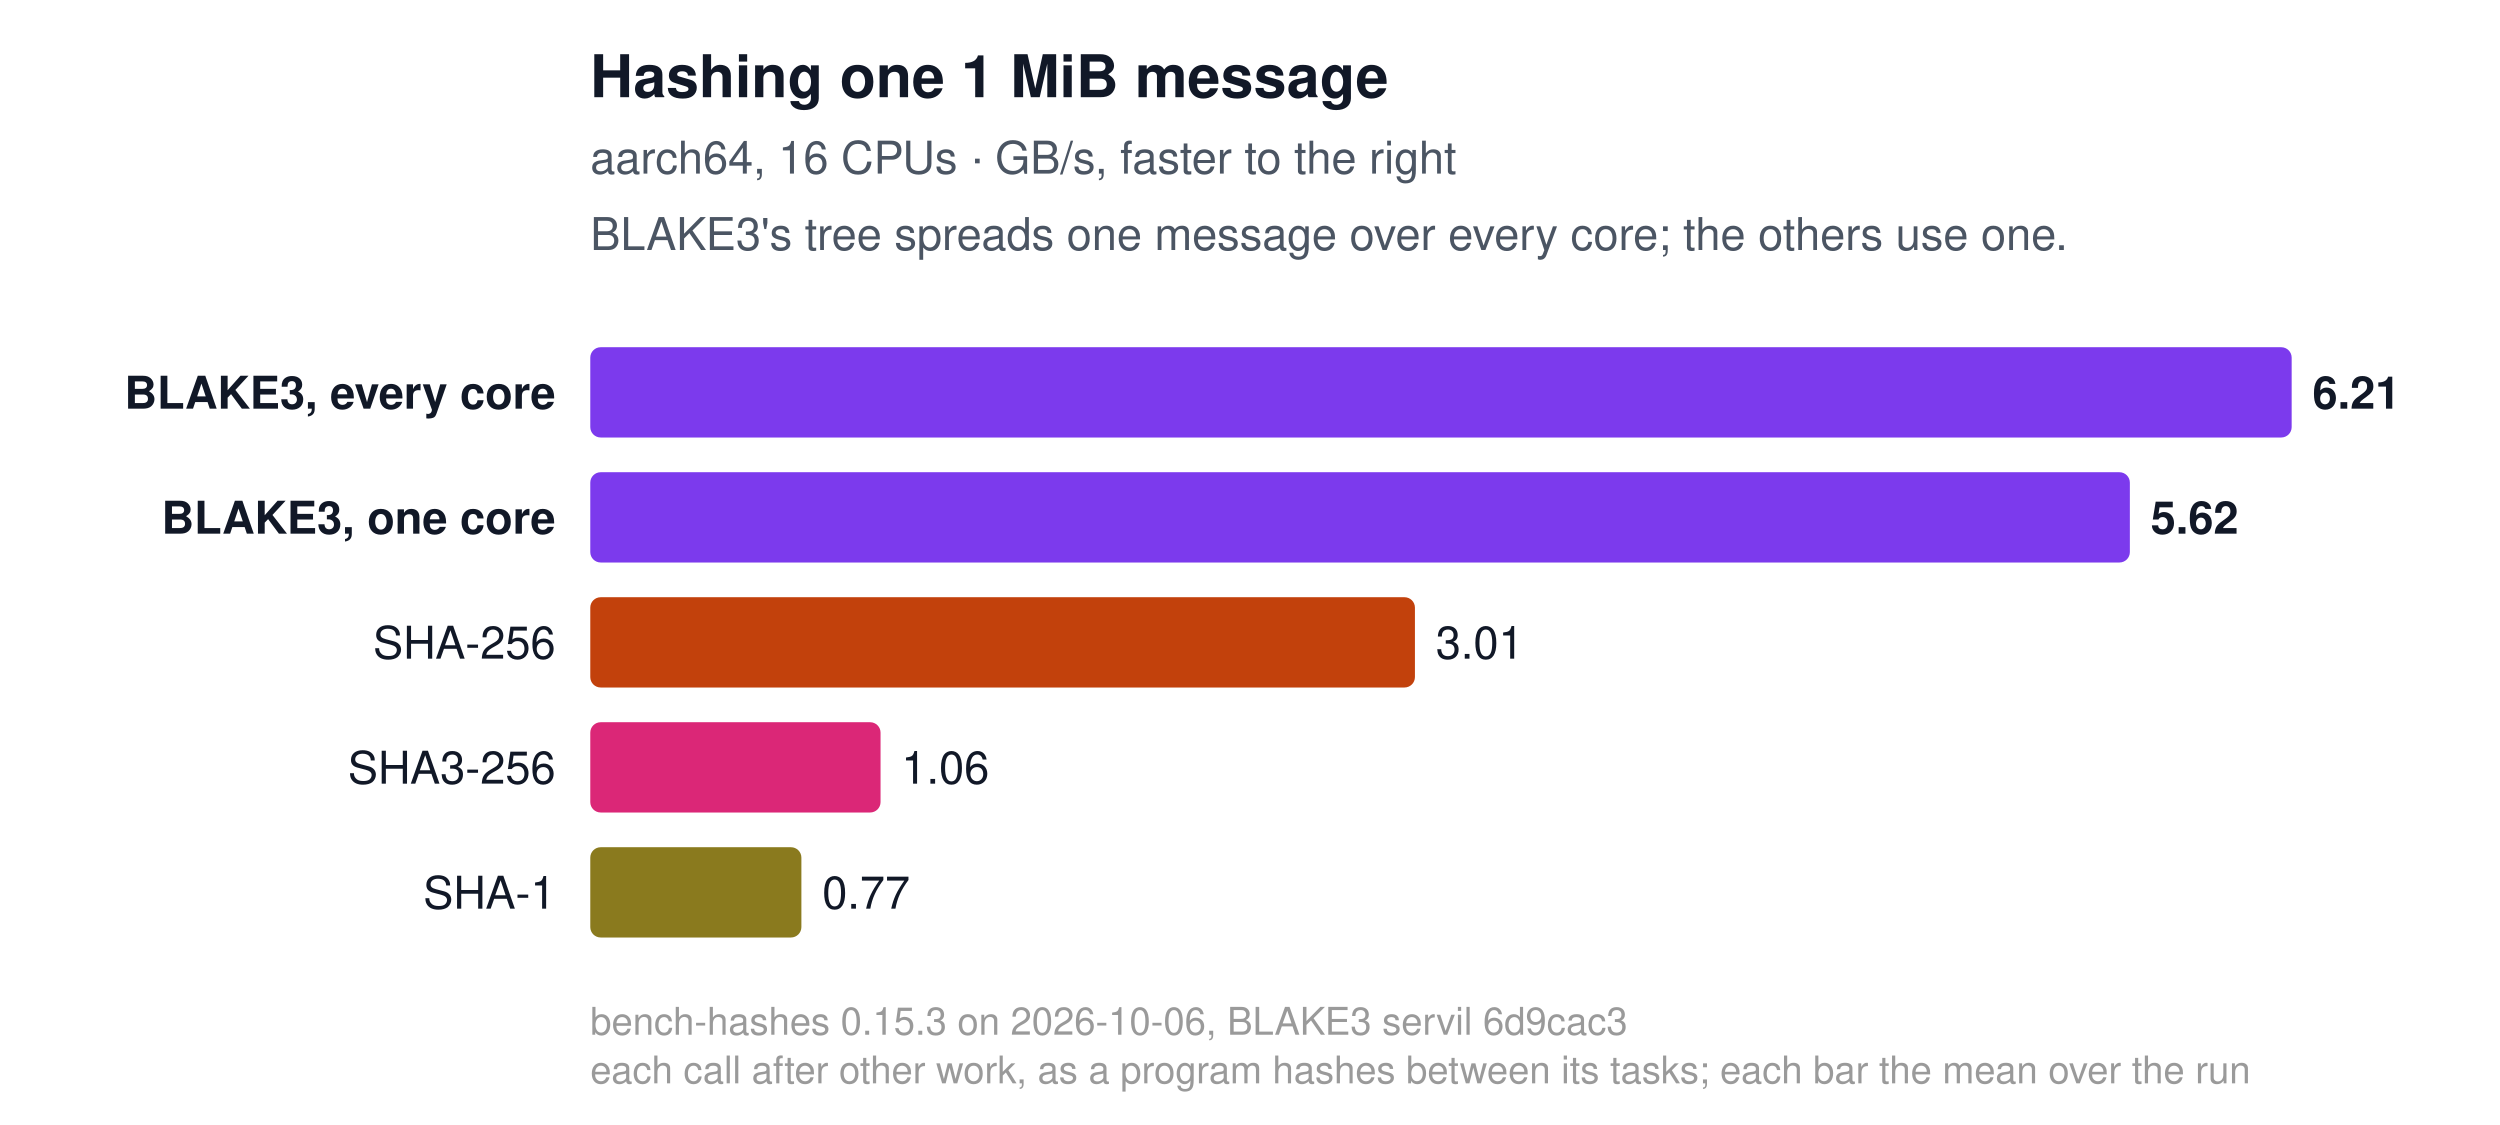
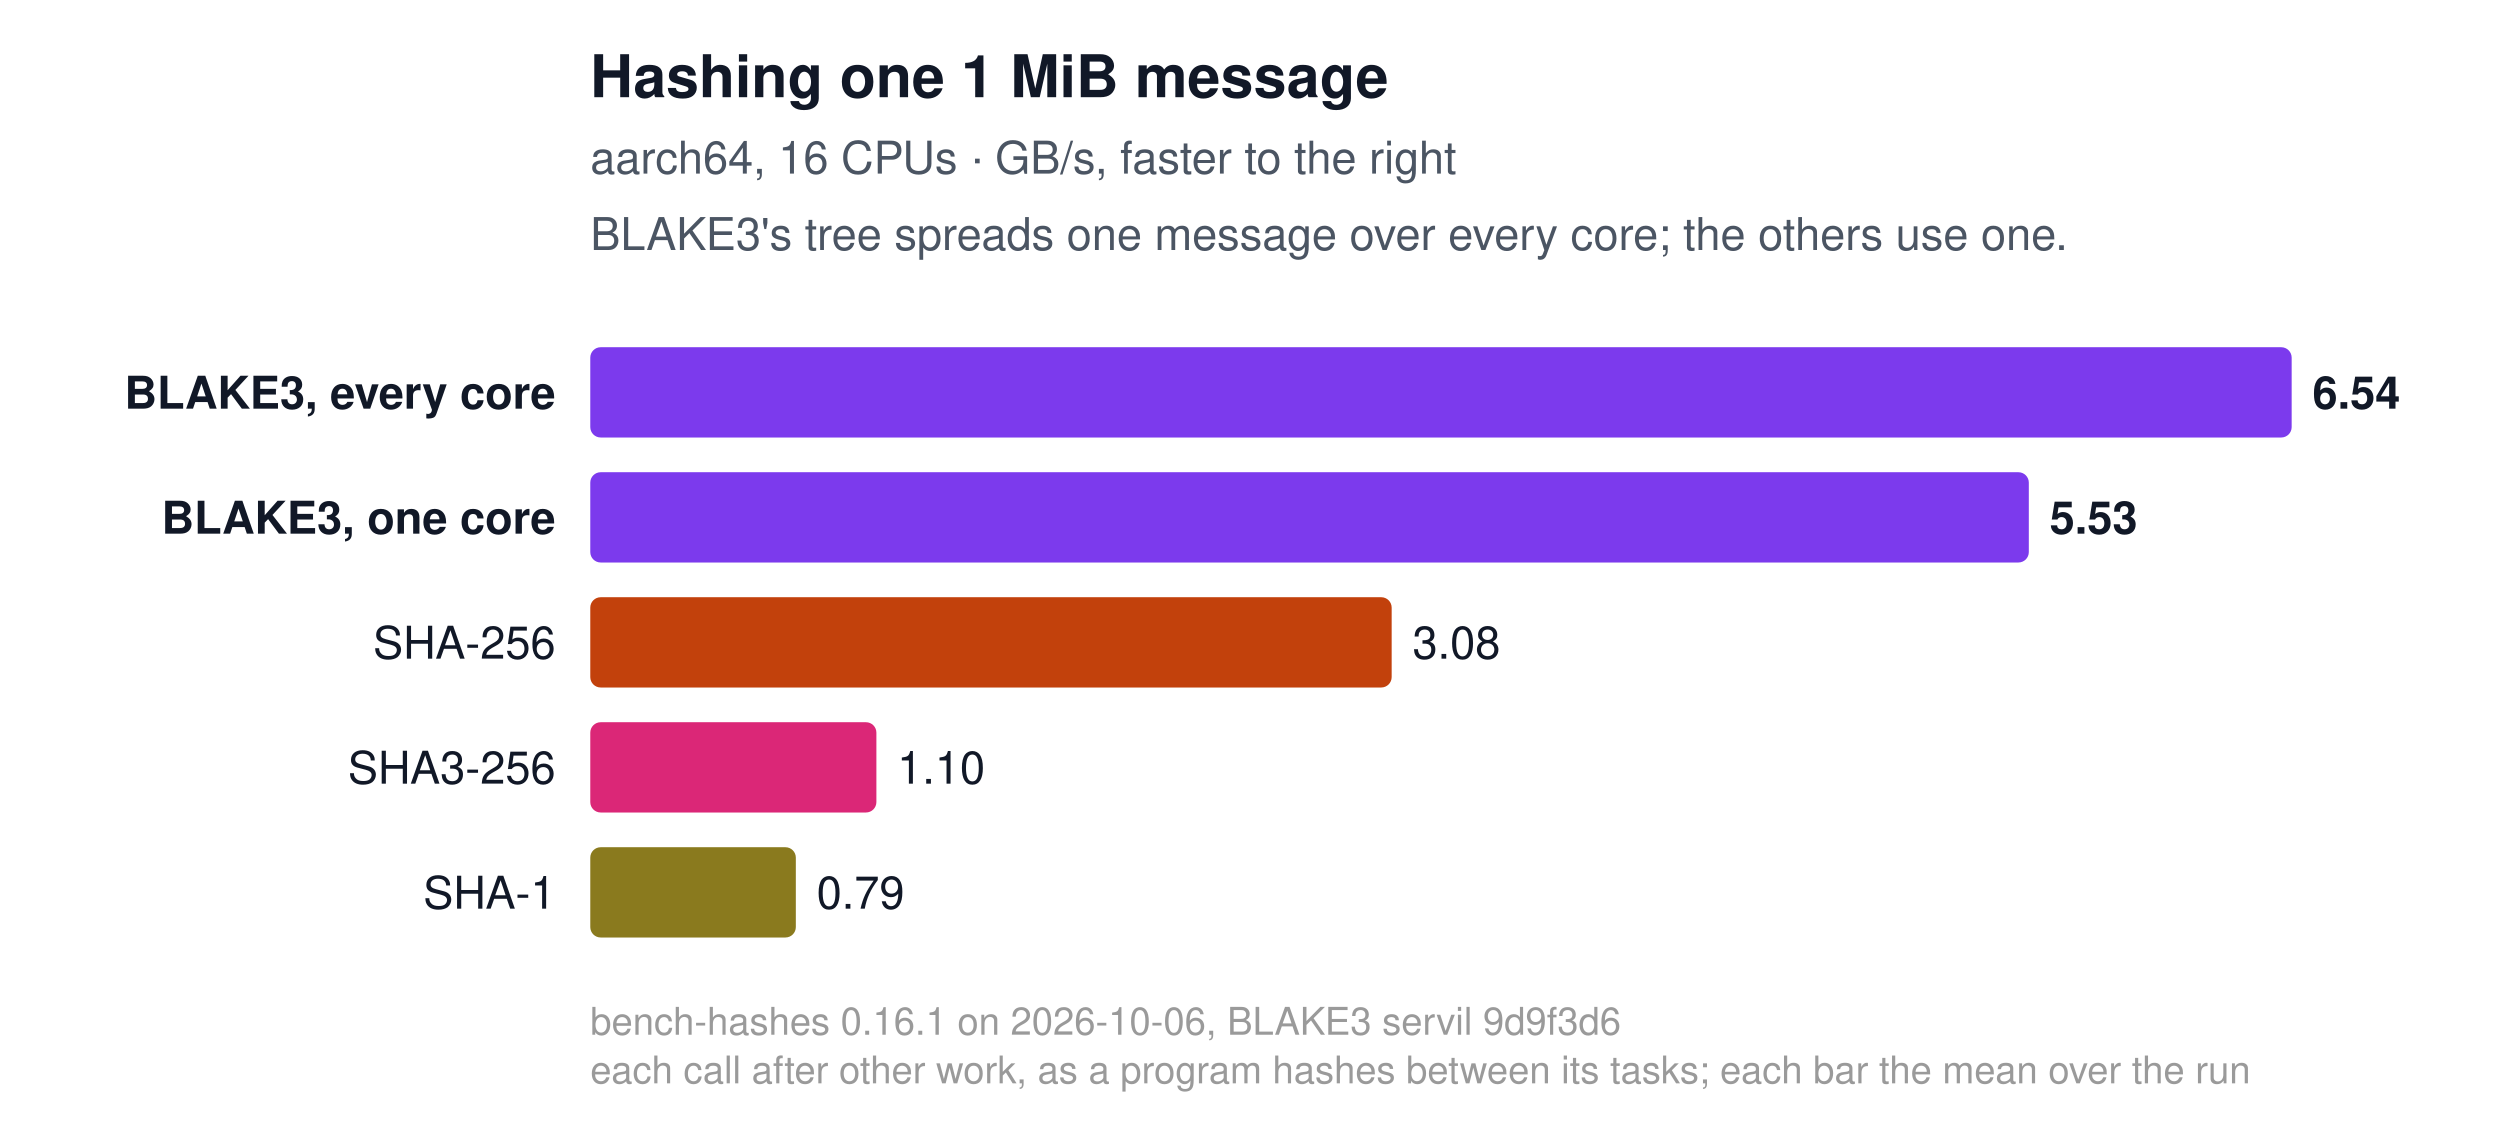
<svg xmlns="http://www.w3.org/2000/svg" width="720" height="324" viewBox="0 0 720 324" font-family="-apple-system, BlinkMacSystemFont, 'Segoe UI', Helvetica, Arial, sans-serif">
  <rect width="720" height="324" fill="#ffffff" />
  <text x="170" y="28" font-size="17" font-weight="600" fill="#111827">Hashing one 1 MiB message</text>
  <text x="170" y="50" font-size="13" fill="#4b5563">aarch64, 16 CPUs · GB/s, faster to the right</text>
  <text x="170" y="72" font-size="13" fill="#4b5563">BLAKE3's tree spreads one message over every core; the others use one.</text>
  <text x="160" y="117.7" font-size="13" fill="#111827" text-anchor="end" font-weight="600">BLAKE3, every core</text>
  <rect x="170" y="100" width="490.0" height="26" rx="3" fill="#7c3aed" />
-   <text x="666.0" y="117.7" font-size="13" fill="#111827" font-weight="600">6.21</text>
+   <text x="666.0" y="117.7" font-size="13" fill="#111827" font-weight="600">6.54</text>
  <text x="160" y="153.7" font-size="13" fill="#111827" text-anchor="end" font-weight="600">BLAKE3, one core</text>
-   <rect x="170" y="136" width="443.4" height="26" rx="3" fill="#7c3aed" />
-   <text x="619.4" y="153.7" font-size="13" fill="#111827" font-weight="600">5.62</text>
+   <rect x="170" y="136" width="414.3" height="26" rx="3" fill="#7c3aed" />
+   <text x="590.3" y="153.7" font-size="13" fill="#111827" font-weight="600">5.53</text>
  <text x="160" y="189.7" font-size="13" fill="#111827" text-anchor="end">SHA-256</text>
-   <rect x="170" y="172" width="237.5" height="26" rx="3" fill="#c2410c" />
-   <text x="413.5" y="189.7" font-size="13" fill="#111827">3.01</text>
+   <rect x="170" y="172" width="230.8" height="26" rx="3" fill="#c2410c" />
+   <text x="406.8" y="189.7" font-size="13" fill="#111827">3.08</text>
  <text x="160" y="225.7" font-size="13" fill="#111827" text-anchor="end">SHA3-256</text>
-   <rect x="170" y="208" width="83.6" height="26" rx="3" fill="#db2777" />
-   <text x="259.6" y="225.7" font-size="13" fill="#111827">1.06</text>
+   <rect x="170" y="208" width="82.4" height="26" rx="3" fill="#db2777" />
+   <text x="258.4" y="225.7" font-size="13" fill="#111827">1.10</text>
  <text x="160" y="261.7" font-size="13" fill="#111827" text-anchor="end">SHA-1</text>
-   <rect x="170" y="244" width="60.8" height="26" rx="3" fill="#8a7a1e" />
-   <text x="236.8" y="261.7" font-size="13" fill="#111827">0.77</text>
-   <text x="170" y="298.0" font-size="11" fill="#9a9a9a">bench-hashes 0.15.3 on 2026-10-06, BLAKE3 servil 6d9cac3</text>
+   <rect x="170" y="244" width="59.2" height="26" rx="3" fill="#8a7a1e" />
+   <text x="235.2" y="261.7" font-size="13" fill="#111827">0.79</text>
+   <text x="170" y="298.0" font-size="11" fill="#9a9a9a">bench-hashes 0.16.1 on 2026-10-06, BLAKE3 servil 9d9f3d6</text>
  <text x="170" y="312.0" font-size="11" fill="#9a9a9a">each call after other work, as a program hashes between its tasks; each bar the mean over the run</text>
</svg>
